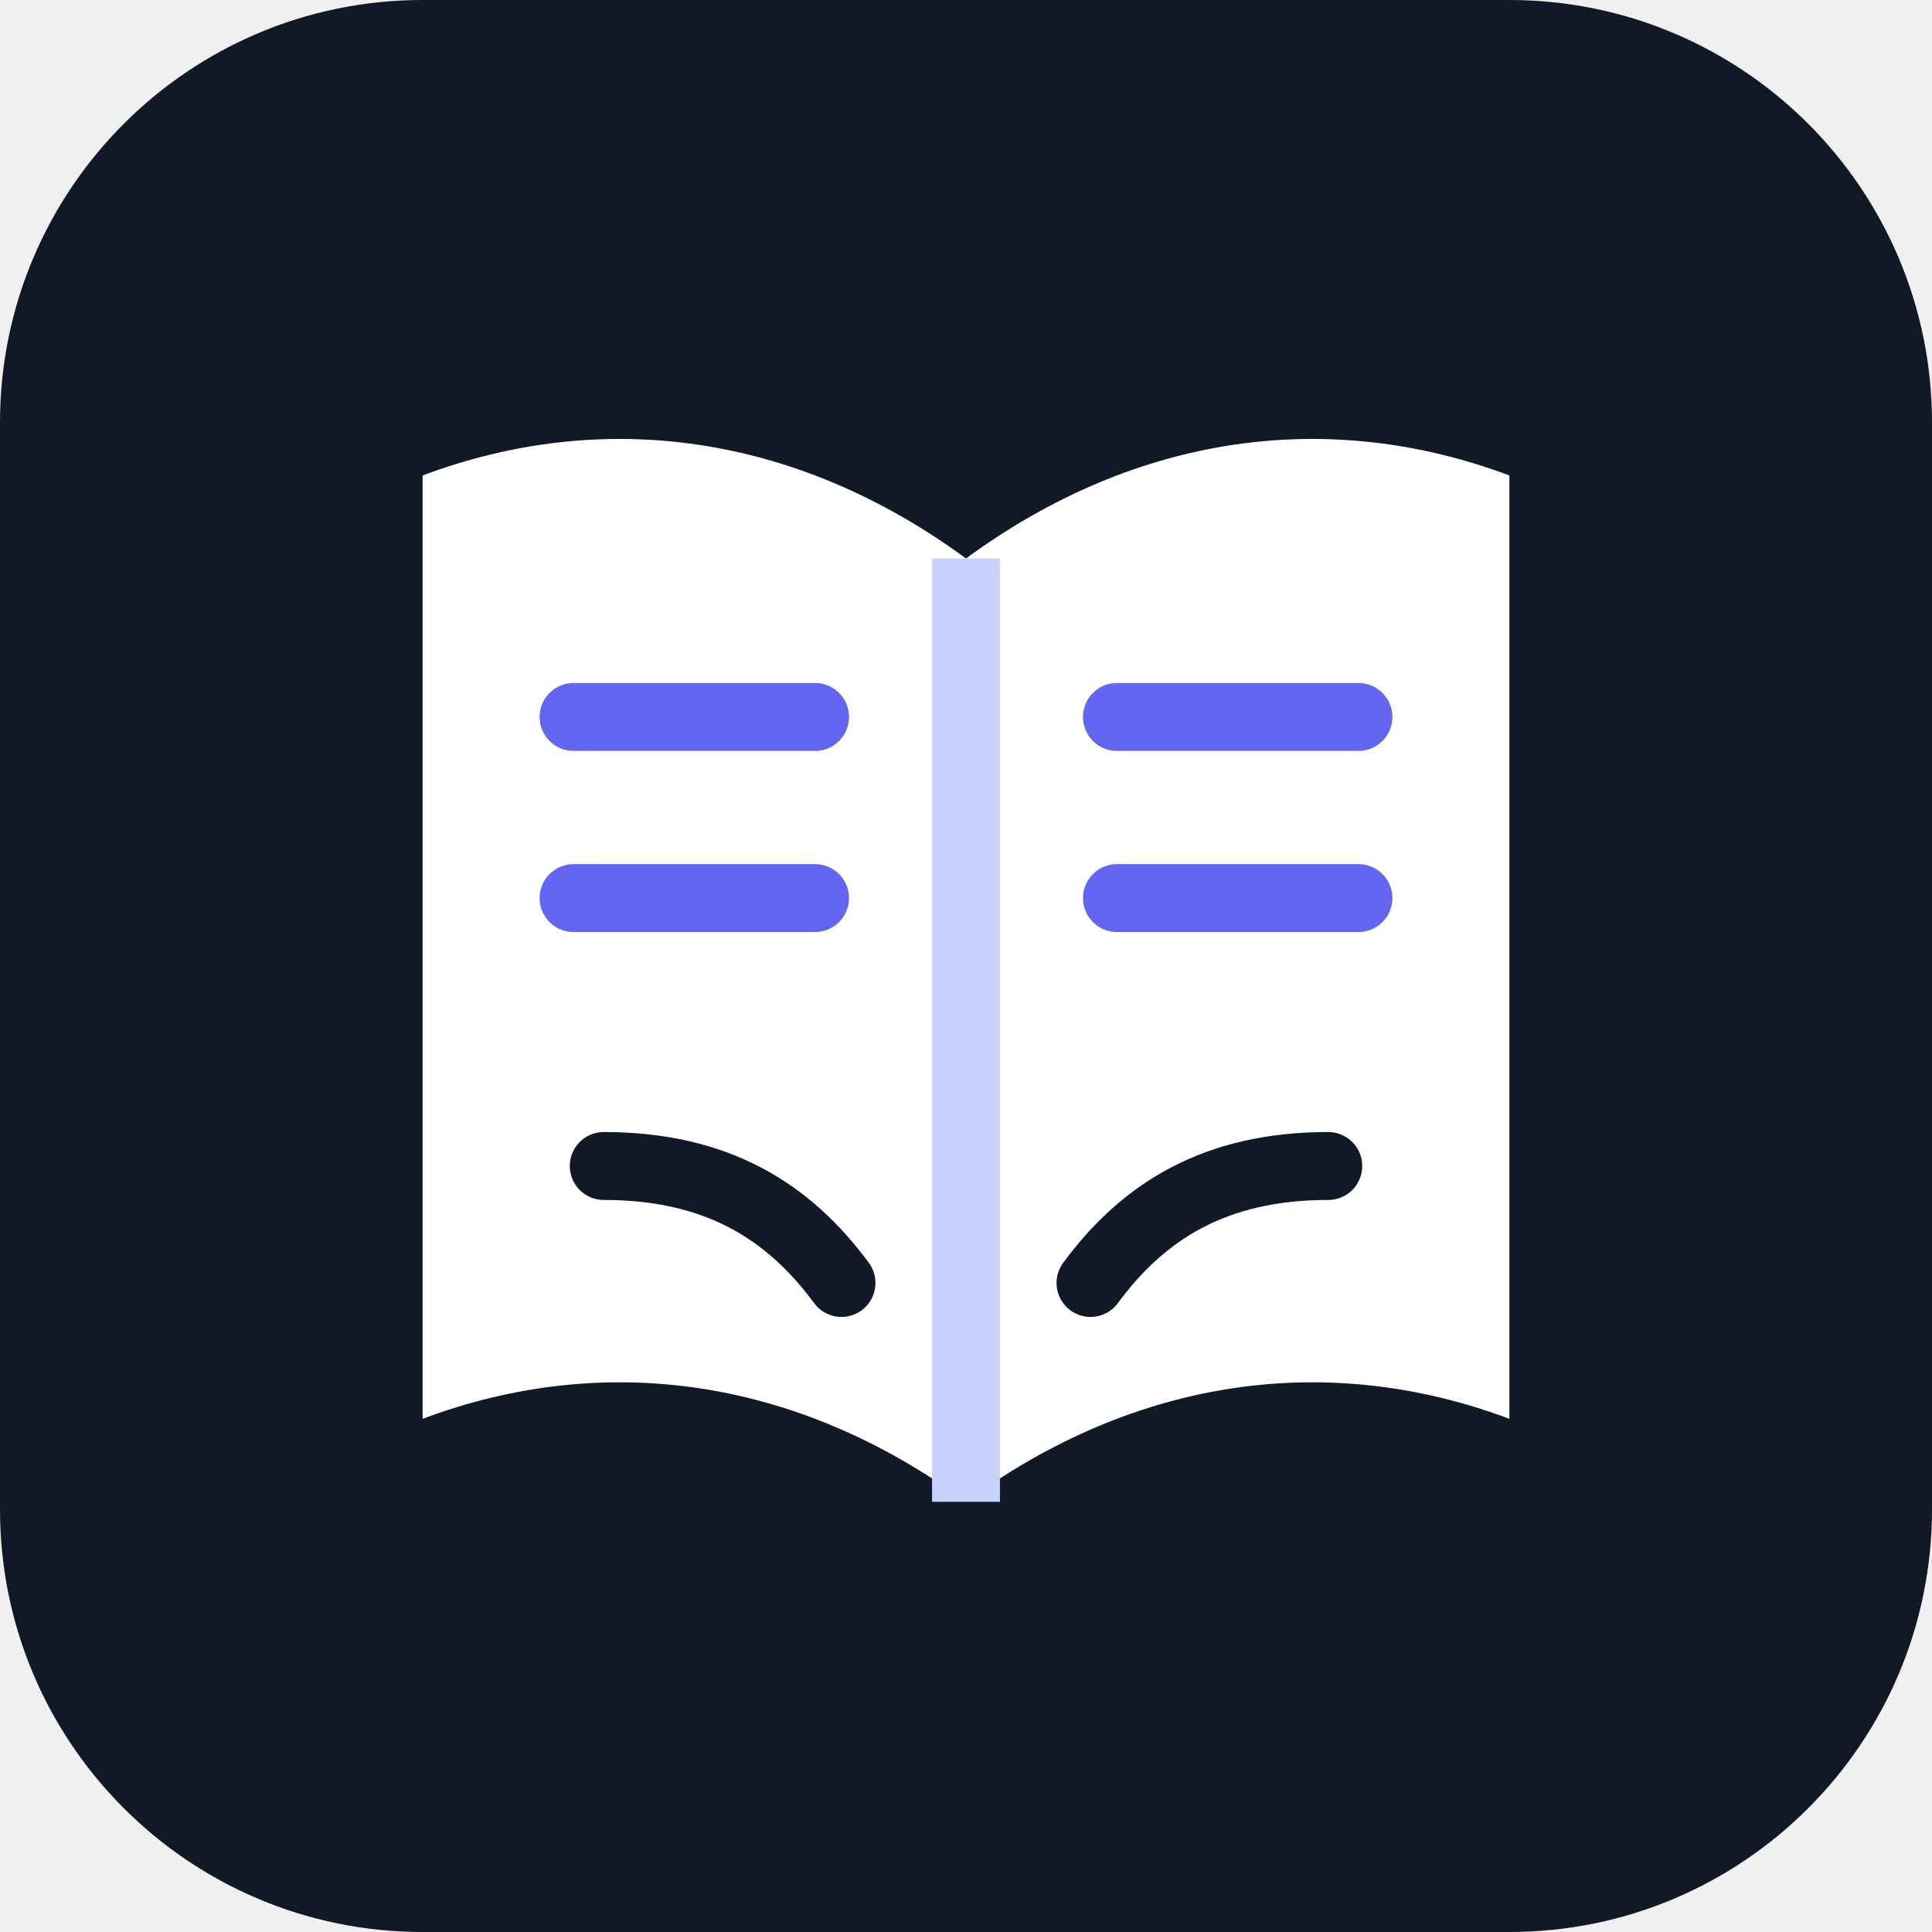
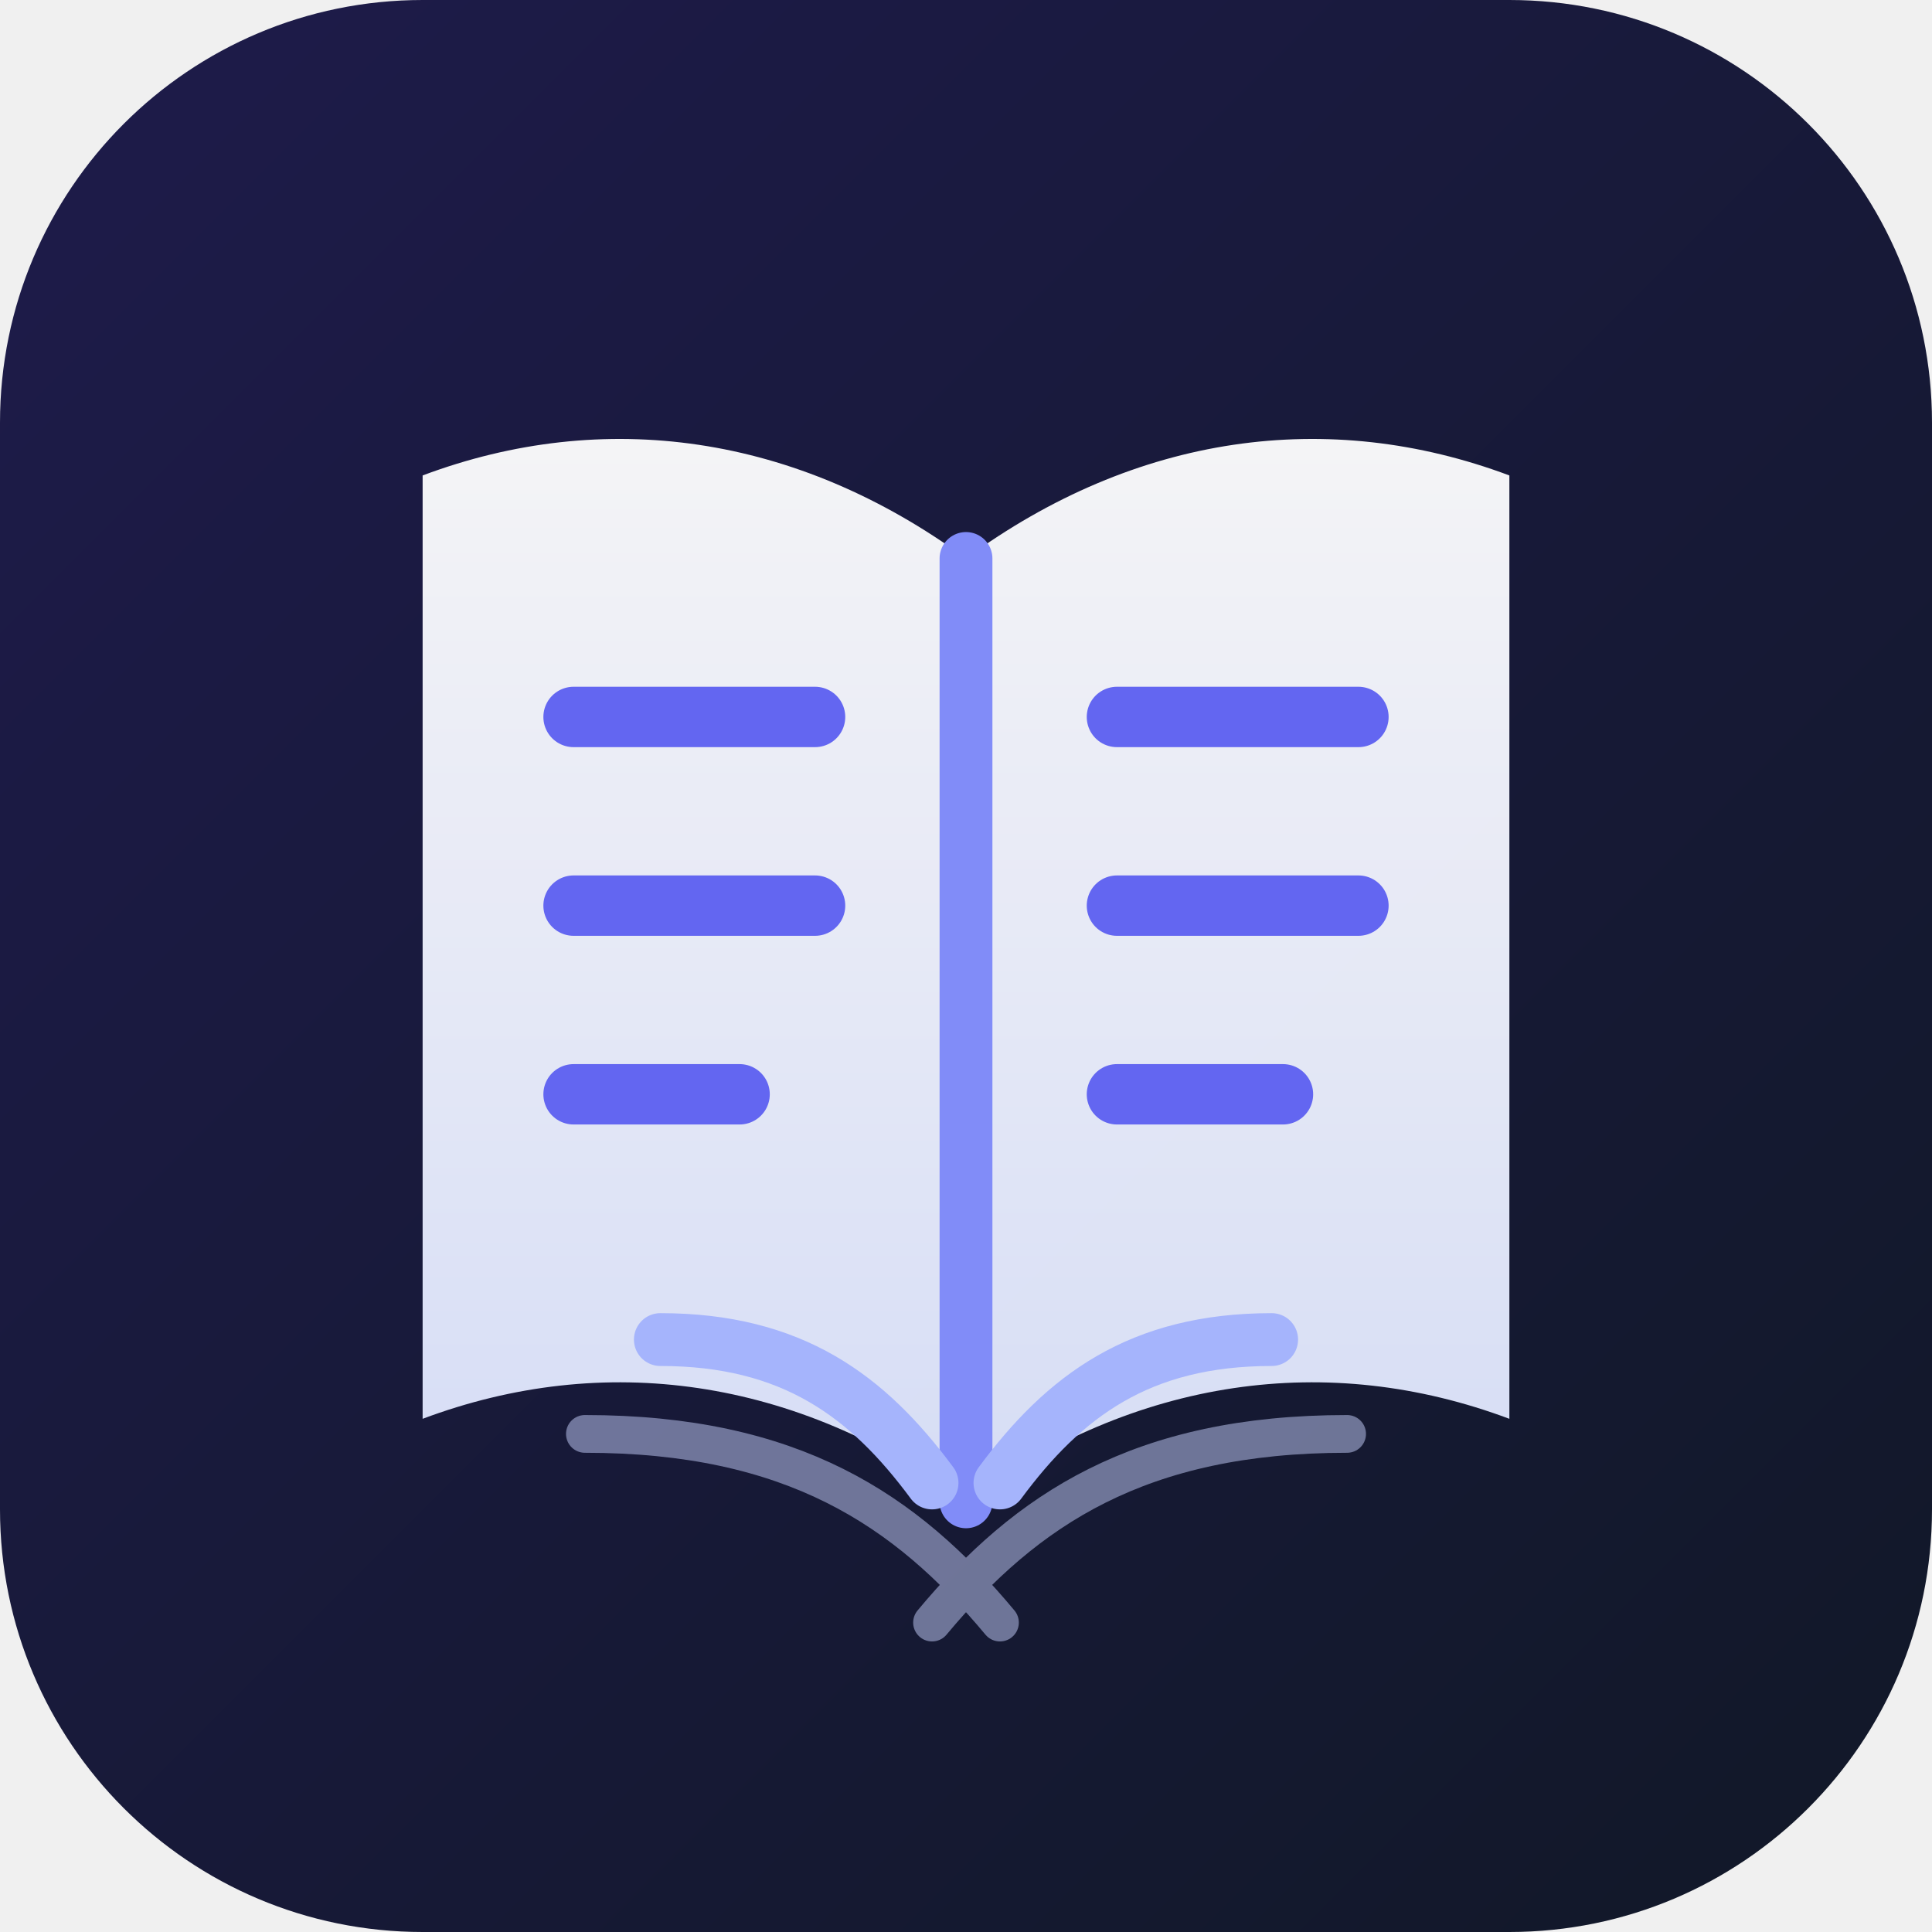
<svg xmlns="http://www.w3.org/2000/svg" viewBox="0 0 512 512">
-   <rect width="512" height="512" rx="112" fill="#111827" />
-   <path d="M112 126c48-18 99-11 144 22 45-33 96-40 144-22v250c-48-18-99-11-144 22-45-33-96-40-144-22V126Z" fill="#fff" />
-   <path d="M256 148v250" stroke="#c7d2fe" stroke-width="18" />
-   <path d="M152 190h64M152 238h64M296 190h64M296 238h64" stroke="#6366f1" stroke-width="18" stroke-linecap="round" />
-   <path d="M160 309c30 0 49 12 63 31M352 309c-30 0-49 12-63 31" fill="none" stroke="#111827" stroke-width="18" stroke-linecap="round" />
+   <defs>
+     <linearGradient id="bg" x1="0" y1="0" x2="1" y2="1">
+       <stop offset="0%" stop-color="#1e1b4b" />
+       <stop offset="100%" stop-color="#111827" />
+     </linearGradient>
+     <linearGradient id="pages" x1="0" y1="0" x2="0" y2="1">
+       <stop offset="0%" stop-color="#ffffff" />
+       <stop offset="100%" stop-color="#e0e7ff" />
+     </linearGradient>
+   </defs>
+   <rect width="512" height="512" rx="112" fill="url(#bg)" />
+   <path d="M112 126c48-18 99-11 144 22 45-33 96-40 144-22v250c-48-18-99-11-144 22-45-33-96-40-144-22V126Z" fill="url(#pages)" opacity="0.95" />
+   <line x1="256" y1="148" x2="256" y2="398" stroke="#818cf8" stroke-width="14" stroke-linecap="round" />
+   <line x1="152" y1="190" x2="216" y2="190" stroke="#6366f1" stroke-width="16" stroke-linecap="round" />
+   <line x1="152" y1="240" x2="216" y2="240" stroke="#6366f1" stroke-width="16" stroke-linecap="round" />
+   <line x1="152" y1="290" x2="196" y2="290" stroke="#6366f1" stroke-width="16" stroke-linecap="round" />
+   <line x1="296" y1="190" x2="360" y2="190" stroke="#6366f1" stroke-width="16" stroke-linecap="round" />
+   <line x1="296" y1="240" x2="360" y2="240" stroke="#6366f1" stroke-width="16" stroke-linecap="round" />
+   <line x1="296" y1="290" x2="340" y2="290" stroke="#6366f1" stroke-width="16" stroke-linecap="round" />
+   <path d="M175 355c35 0 55 15 72 38M337 355c-35 0-55 15-72 38" fill="none" stroke="#a5b4fc" stroke-width="14" stroke-linecap="round" />
+   <path d="M155 380c55 0 85 20 110 50M357 380c-55 0-85 20-110 50" fill="none" stroke="#c7d2fe" stroke-width="10" stroke-linecap="round" opacity="0.5" />
</svg>
